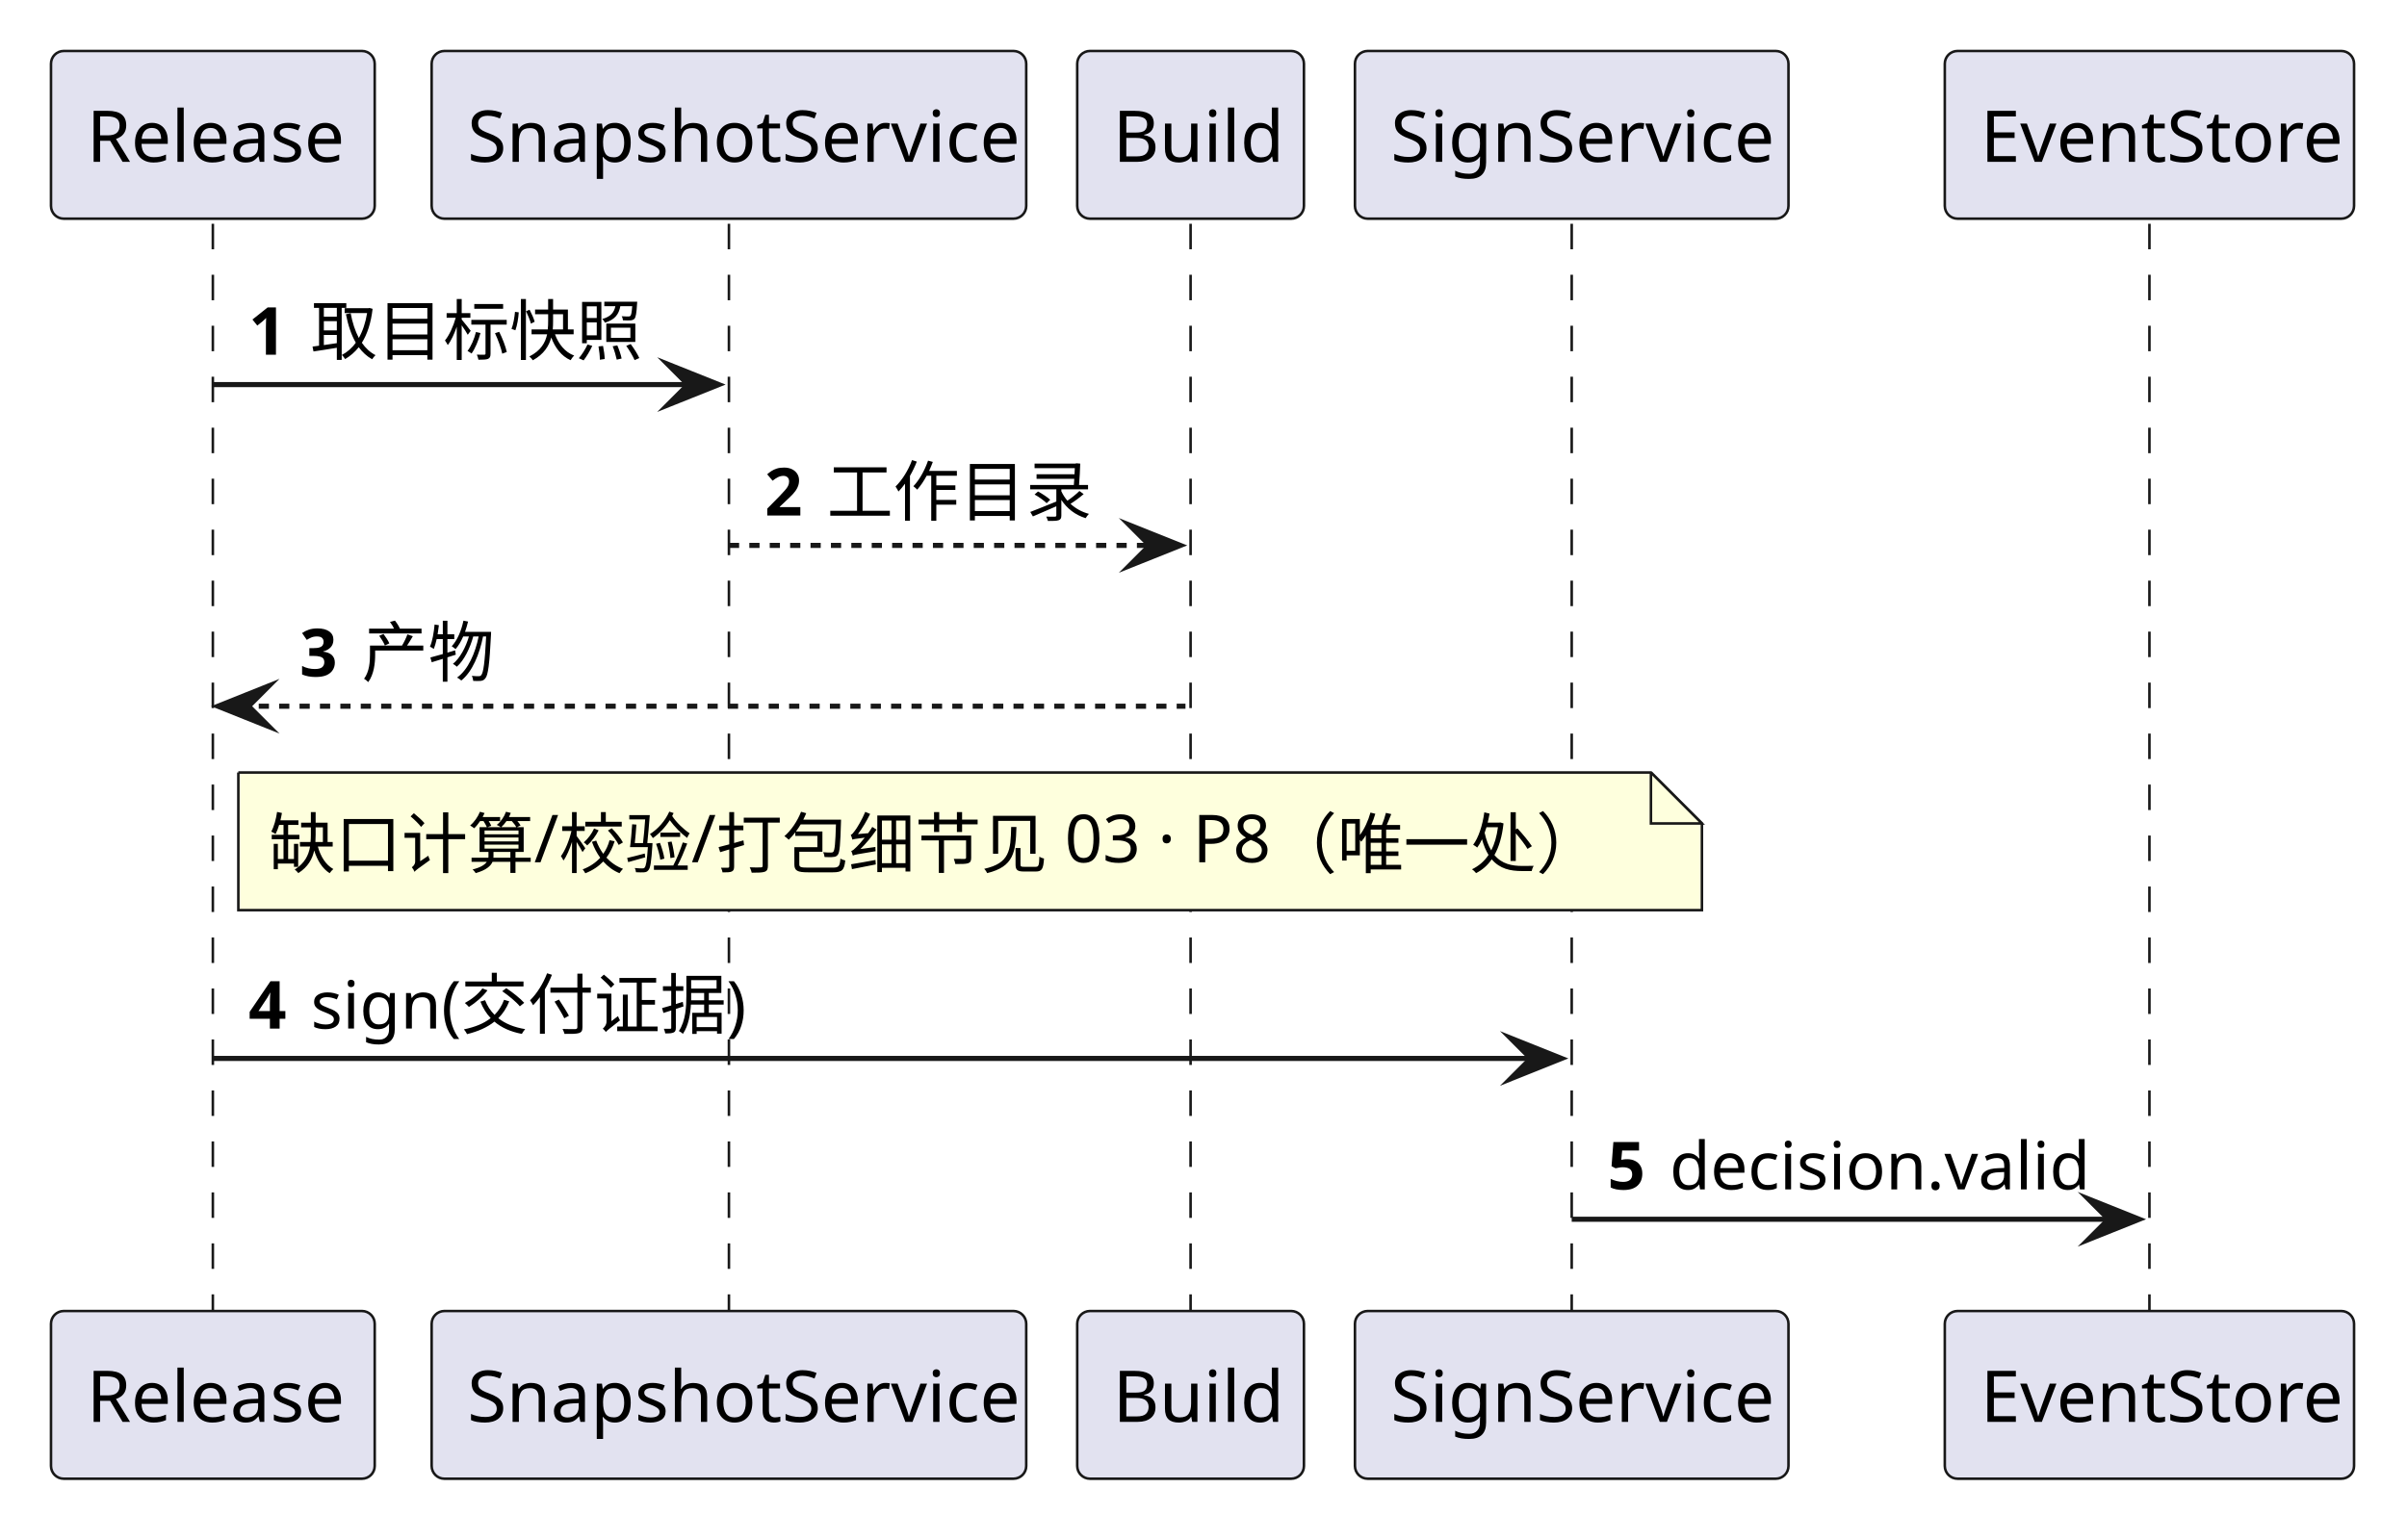
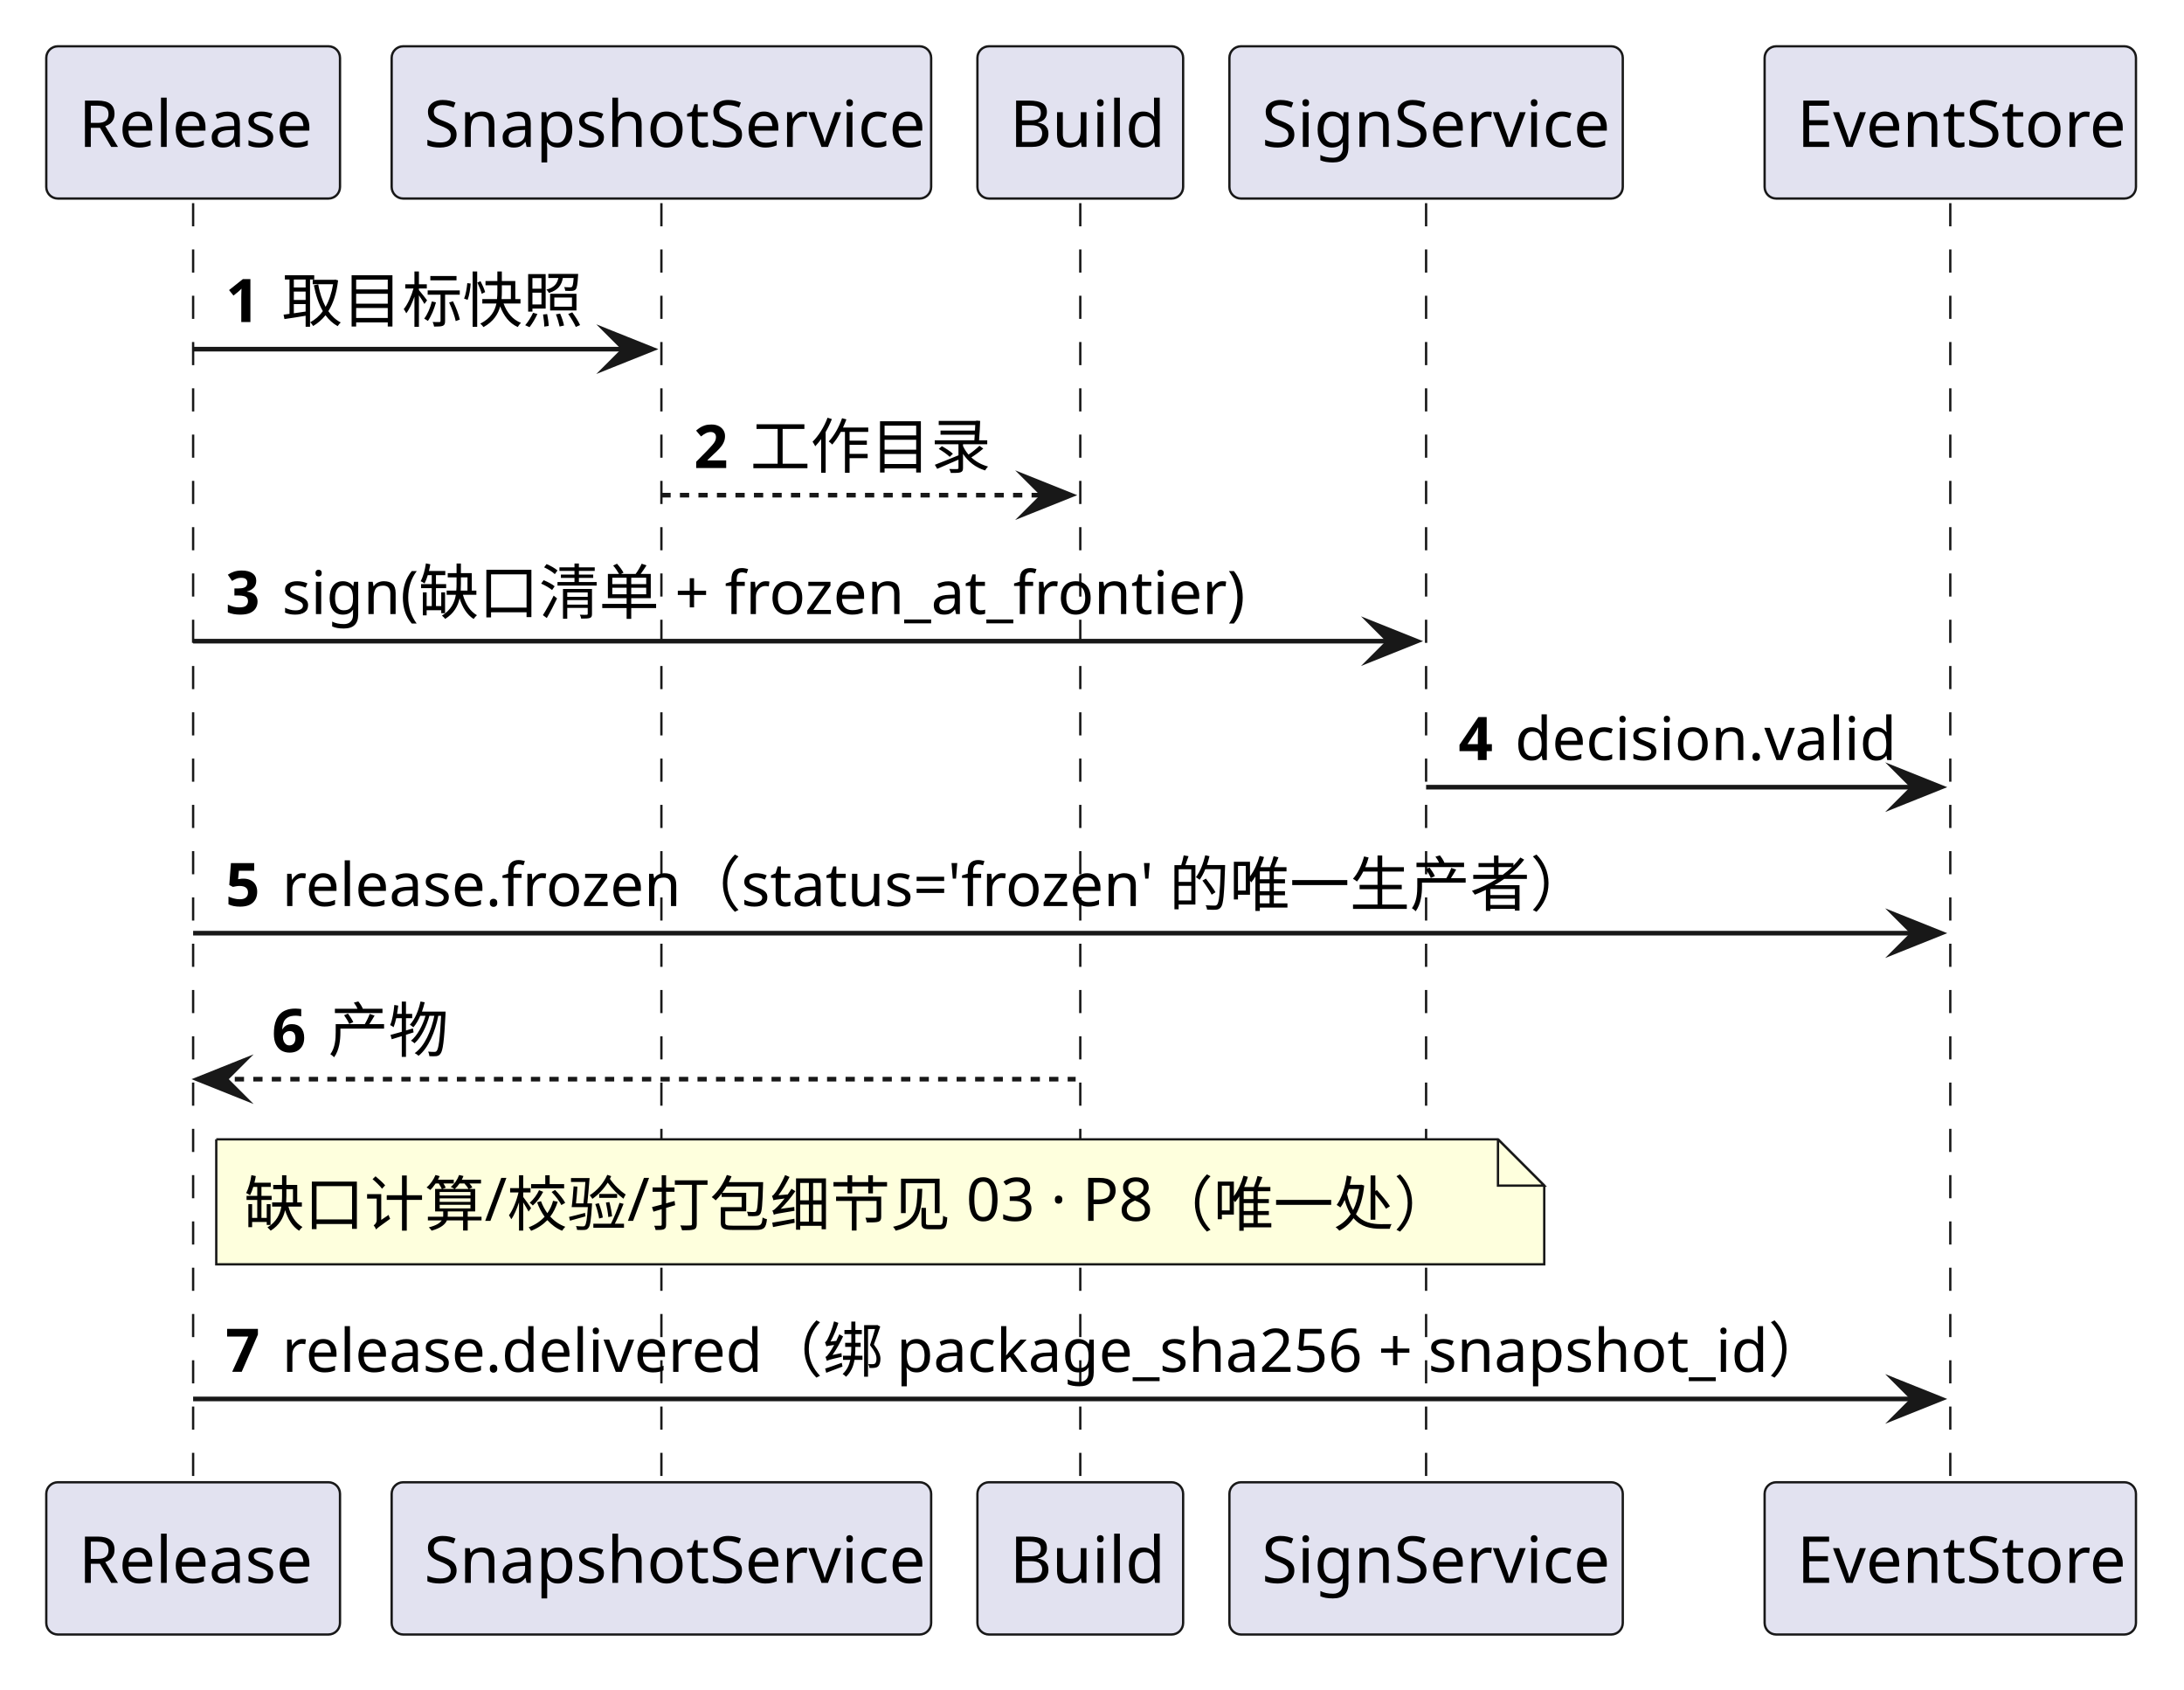
- <svg xmlns="http://www.w3.org/2000/svg" version="1.1" data-diagram-type="SEQUENCE" style="width:472px;height:302px;background:#FFFFFF;" width="472px" height="302px" viewBox="0 0 472 302" zoomAndPan="magnify" preserveAspectRatio="none" contentStyleType="text/css">
+ <svg xmlns="http://www.w3.org/2000/svg" version="1.1" data-diagram-type="SEQUENCE" style="width:472px;height:365px;background:#FFFFFF;" width="472px" height="365px" viewBox="0 0 472 365" zoomAndPan="magnify" preserveAspectRatio="none" contentStyleType="text/css">
  <defs />
  <g font-family="sans-serif" lengthAdjust="spacing">
    <g>
-       <rect x="38.239" y="43.895" width="8" height="213.27" fill="#000" fill-opacity="0" />
-       <line x1="41.739" y1="43.895" x2="41.739" y2="257.164" style="stroke:#181818;stroke-width:0.5;stroke-dasharray:5,5;" />
+       <rect x="38.239" y="43.895" width="8" height="276.359" fill="#000" fill-opacity="0" />
+       <line x1="41.739" y1="43.895" x2="41.739" y2="320.254" style="stroke:#181818;stroke-width:0.5;stroke-dasharray:5,5;" />
    </g>
    <g>
-       <rect x="139.44" y="43.895" width="8" height="213.27" fill="#000" fill-opacity="0" />
-       <line x1="142.94" y1="43.895" x2="142.94" y2="257.164" style="stroke:#181818;stroke-width:0.5;stroke-dasharray:5,5;" />
+       <rect x="139.44" y="43.895" width="8" height="276.359" fill="#000" fill-opacity="0" />
+       <line x1="142.94" y1="43.895" x2="142.94" y2="320.254" style="stroke:#181818;stroke-width:0.5;stroke-dasharray:5,5;" />
    </g>
    <g>
-       <rect x="229.968" y="43.895" width="8" height="213.27" fill="#000" fill-opacity="0" />
-       <line x1="233.468" y1="43.895" x2="233.468" y2="257.164" style="stroke:#181818;stroke-width:0.5;stroke-dasharray:5,5;" />
+       <rect x="229.968" y="43.895" width="8" height="276.359" fill="#000" fill-opacity="0" />
+       <line x1="233.468" y1="43.895" x2="233.468" y2="320.254" style="stroke:#181818;stroke-width:0.5;stroke-dasharray:5,5;" />
    </g>
    <g>
-       <rect x="304.704" y="43.895" width="8" height="213.27" fill="#000" fill-opacity="0" />
-       <line x1="308.204" y1="43.895" x2="308.204" y2="257.164" style="stroke:#181818;stroke-width:0.5;stroke-dasharray:5,5;" />
+       <rect x="304.704" y="43.895" width="8" height="276.359" fill="#000" fill-opacity="0" />
+       <line x1="308.204" y1="43.895" x2="308.204" y2="320.254" style="stroke:#181818;stroke-width:0.5;stroke-dasharray:5,5;" />
    </g>
    <g>
-       <rect x="417.991" y="43.895" width="8" height="213.27" fill="#000" fill-opacity="0" />
-       <line x1="421.491" y1="43.895" x2="421.491" y2="257.164" style="stroke:#181818;stroke-width:0.5;stroke-dasharray:5,5;" />
+       <rect x="417.991" y="43.895" width="8" height="276.359" fill="#000" fill-opacity="0" />
+       <line x1="421.491" y1="43.895" x2="421.491" y2="320.254" style="stroke:#181818;stroke-width:0.5;stroke-dasharray:5,5;" />
    </g>
    <rect x="10" y="10" width="63.479" height="32.895" fill="#E2E2F0" style="stroke:#181818;stroke-width:0.5;" rx="2.5" ry="2.5" />
    <text x="17" y="31.738" fill="#000" font-size="14" textLength="49.479">Release</text>
    <rect x="84.644" y="10" width="116.594" height="32.895" fill="#E2E2F0" style="stroke:#181818;stroke-width:0.5;" rx="2.5" ry="2.5" />
    <text x="91.644" y="31.738" fill="#000" font-size="14" textLength="102.594">SnapshotService</text>
    <rect x="211.237" y="10" width="44.461" height="32.895" fill="#E2E2F0" style="stroke:#181818;stroke-width:0.5;" rx="2.5" ry="2.5" />
    <text x="218.237" y="31.738" fill="#000" font-size="14" textLength="30.461">Build</text>
    <rect x="265.698" y="10" width="85.012" height="32.895" fill="#E2E2F0" style="stroke:#181818;stroke-width:0.5;" rx="2.5" ry="2.5" />
    <text x="272.698" y="31.738" fill="#000" font-size="14" textLength="71.012">SignService</text>
    <rect x="381.364" y="10" width="80.254" height="32.895" fill="#E2E2F0" style="stroke:#181818;stroke-width:0.5;" rx="2.5" ry="2.5" />
    <text x="388.364" y="31.738" fill="#000" font-size="14" textLength="66.254">EventStore</text>
-     <rect x="10" y="257.164" width="63.479" height="32.895" fill="#E2E2F0" style="stroke:#181818;stroke-width:0.5;" rx="2.5" ry="2.5" />
-     <text x="17" y="278.902" fill="#000" font-size="14" textLength="49.479">Release</text>
-     <rect x="84.644" y="257.164" width="116.594" height="32.895" fill="#E2E2F0" style="stroke:#181818;stroke-width:0.5;" rx="2.5" ry="2.5" />
-     <text x="91.644" y="278.902" fill="#000" font-size="14" textLength="102.594">SnapshotService</text>
-     <rect x="211.237" y="257.164" width="44.461" height="32.895" fill="#E2E2F0" style="stroke:#181818;stroke-width:0.5;" rx="2.5" ry="2.5" />
-     <text x="218.237" y="278.902" fill="#000" font-size="14" textLength="30.461">Build</text>
-     <rect x="265.698" y="257.164" width="85.012" height="32.895" fill="#E2E2F0" style="stroke:#181818;stroke-width:0.5;" rx="2.5" ry="2.5" />
-     <text x="272.698" y="278.902" fill="#000" font-size="14" textLength="71.012">SignService</text>
-     <rect x="381.364" y="257.164" width="80.254" height="32.895" fill="#E2E2F0" style="stroke:#181818;stroke-width:0.5;" rx="2.5" ry="2.5" />
-     <text x="388.364" y="278.902" fill="#000" font-size="14" textLength="66.254">EventStore</text>
+     <rect x="10" y="320.254" width="63.479" height="32.895" fill="#E2E2F0" style="stroke:#181818;stroke-width:0.5;" rx="2.5" ry="2.5" />
+     <text x="17" y="341.992" fill="#000" font-size="14" textLength="49.479">Release</text>
+     <rect x="84.644" y="320.254" width="116.594" height="32.895" fill="#E2E2F0" style="stroke:#181818;stroke-width:0.5;" rx="2.5" ry="2.5" />
+     <text x="91.644" y="341.992" fill="#000" font-size="14" textLength="102.594">SnapshotService</text>
+     <rect x="211.237" y="320.254" width="44.461" height="32.895" fill="#E2E2F0" style="stroke:#181818;stroke-width:0.5;" rx="2.5" ry="2.5" />
+     <text x="218.237" y="341.992" fill="#000" font-size="14" textLength="30.461">Build</text>
+     <rect x="265.698" y="320.254" width="85.012" height="32.895" fill="#E2E2F0" style="stroke:#181818;stroke-width:0.5;" rx="2.5" ry="2.5" />
+     <text x="272.698" y="341.992" fill="#000" font-size="14" textLength="71.012">SignService</text>
+     <rect x="381.364" y="320.254" width="80.254" height="32.895" fill="#E2E2F0" style="stroke:#181818;stroke-width:0.5;" rx="2.5" ry="2.5" />
+     <text x="388.364" y="341.992" fill="#000" font-size="14" textLength="66.254">EventStore</text>
    <polygon points="130.94,71.439,140.94,75.439,130.94,79.439,134.94,75.439" fill="#181818" style="stroke:#181818;stroke-width:1;stroke-linejoin:miter;stroke-miterlimit:10;" />
    <line x1="41.739" y1="75.439" x2="136.94" y2="75.439" style="stroke:#181818;stroke-width:1;" />
    <text x="48.739" y="69.58" fill="#000" font-size="13" font-weight="700">1</text>
    <text x="60.94" y="69.58" fill="#000" font-size="13" textLength="65">取目标快照</text>
    <polygon points="221.468,102.984,231.468,106.984,221.468,110.984,225.468,106.984" fill="#181818" style="stroke:#181818;stroke-width:1;stroke-linejoin:miter;stroke-miterlimit:10;" />
    <line x1="142.94" y1="106.984" x2="227.468" y2="106.984" style="stroke:#181818;stroke-width:1;stroke-dasharray:2,2;" />
    <text x="149.94" y="101.125" fill="#000" font-size="13" font-weight="700">2</text>
    <text x="162.142" y="101.125" fill="#000" font-size="13" textLength="52">工作目录</text>
-     <polygon points="52.739,134.529,42.739,138.529,52.739,142.529,48.739,138.529" fill="#181818" style="stroke:#181818;stroke-width:1;stroke-linejoin:miter;stroke-miterlimit:10;" />
-     <line x1="46.739" y1="138.529" x2="232.468" y2="138.529" style="stroke:#181818;stroke-width:1;stroke-dasharray:2,2;" />
-     <text x="58.739" y="132.67" fill="#000" font-size="13" font-weight="700">3</text>
-     <text x="70.94" y="132.67" fill="#000" font-size="13" textLength="26">产物</text>
-     <path d="M46.739,151.529 L46.739,178.529 L333.739,178.529 L333.739,161.529 L323.739,151.529 L46.739,151.529" style="stroke:#181818;stroke-width:0.5;" fill="#FEFFDD" />
-     <path d="M323.739,151.529 L323.739,161.529 L333.739,161.529 L323.739,151.529" style="stroke:#181818;stroke-width:0.5;" fill="#FEFFDD" />
-     <text x="52.739" y="170.215" fill="#000" font-size="13" textLength="266.97">缺口计算/校验/打包细节见 03 · P8（唯一处）</text>
-     <polygon points="296.204,203.619,306.204,207.619,296.204,211.619,300.204,207.619" fill="#181818" style="stroke:#181818;stroke-width:1;stroke-linejoin:miter;stroke-miterlimit:10;" />
-     <line x1="41.739" y1="207.619" x2="302.204" y2="207.619" style="stroke:#181818;stroke-width:1;" />
-     <text x="48.739" y="201.76" fill="#000" font-size="13" font-weight="700">4</text>
-     <text x="60.94" y="201.76" fill="#000" font-size="13" textLength="83.167">sign(交付证据)</text>
-     <polygon points="409.491,235.164,419.491,239.164,409.491,243.164,413.491,239.164" fill="#181818" style="stroke:#181818;stroke-width:1;stroke-linejoin:miter;stroke-miterlimit:10;" />
-     <line x1="308.204" y1="239.164" x2="415.491" y2="239.164" style="stroke:#181818;stroke-width:1;" />
-     <text x="315.204" y="233.305" fill="#000" font-size="13" font-weight="700">5</text>
-     <text x="327.405" y="233.305" fill="#000" font-size="13" textLength="77.086">decision.valid</text>
+     <polygon points="296.204,134.529,306.204,138.529,296.204,142.529,300.204,138.529" fill="#181818" style="stroke:#181818;stroke-width:1;stroke-linejoin:miter;stroke-miterlimit:10;" />
+     <line x1="41.739" y1="138.529" x2="302.204" y2="138.529" style="stroke:#181818;stroke-width:1;" />
+     <text x="48.739" y="132.67" fill="#000" font-size="13" font-weight="700">3</text>
+     <text x="60.94" y="132.67" fill="#000" font-size="13" textLength="197.933">sign(缺口清单 + frozen_at_frontier)</text>
+     <polygon points="409.491,166.074,419.491,170.074,409.491,174.074,413.491,170.074" fill="#181818" style="stroke:#181818;stroke-width:1;stroke-linejoin:miter;stroke-miterlimit:10;" />
+     <line x1="308.204" y1="170.074" x2="415.491" y2="170.074" style="stroke:#181818;stroke-width:1;" />
+     <text x="315.204" y="164.215" fill="#000" font-size="13" font-weight="700">4</text>
+     <text x="327.405" y="164.215" fill="#000" font-size="13" textLength="77.086">decision.valid</text>
+     <polygon points="409.491,197.619,419.491,201.619,409.491,205.619,413.491,201.619" fill="#181818" style="stroke:#181818;stroke-width:1;stroke-linejoin:miter;stroke-miterlimit:10;" />
+     <line x1="41.739" y1="201.619" x2="415.491" y2="201.619" style="stroke:#181818;stroke-width:1;" />
+     <text x="48.739" y="195.76" fill="#000" font-size="13" font-weight="700">5</text>
+     <text x="60.94" y="195.76" fill="#000" font-size="13" textLength="274.32">release.frozen（status='frozen' 的唯一生产者）</text>
+     <polygon points="52.739,229.164,42.739,233.164,52.739,237.164,48.739,233.164" fill="#181818" style="stroke:#181818;stroke-width:1;stroke-linejoin:miter;stroke-miterlimit:10;" />
+     <line x1="46.739" y1="233.164" x2="232.468" y2="233.164" style="stroke:#181818;stroke-width:1;stroke-dasharray:2,2;" />
+     <text x="58.739" y="227.305" fill="#000" font-size="13" font-weight="700">6</text>
+     <text x="70.94" y="227.305" fill="#000" font-size="13" textLength="26">产物</text>
+     <path d="M46.739,246.164 L46.739,273.164 L333.739,273.164 L333.739,256.164 L323.739,246.164 L46.739,246.164" style="stroke:#181818;stroke-width:0.5;" fill="#FEFFDD" />
+     <path d="M323.739,246.164 L323.739,256.164 L333.739,256.164 L323.739,246.164" style="stroke:#181818;stroke-width:0.5;" fill="#FEFFDD" />
+     <text x="52.739" y="264.85" fill="#000" font-size="13" textLength="266.97">缺口计算/校验/打包细节见 03 · P8（唯一处）</text>
+     <polygon points="409.491,298.254,419.491,302.254,409.491,306.254,413.491,302.254" fill="#181818" style="stroke:#181818;stroke-width:1;stroke-linejoin:miter;stroke-miterlimit:10;" />
+     <line x1="41.739" y1="302.254" x2="415.491" y2="302.254" style="stroke:#181818;stroke-width:1;" />
+     <text x="48.739" y="296.395" fill="#000" font-size="13" font-weight="700">7</text>
+     <text x="60.94" y="296.395" fill="#000" font-size="13" textLength="322.791">release.delivered（绑 package_sha256 + snapshot_id）</text>
  </g>
</svg>
